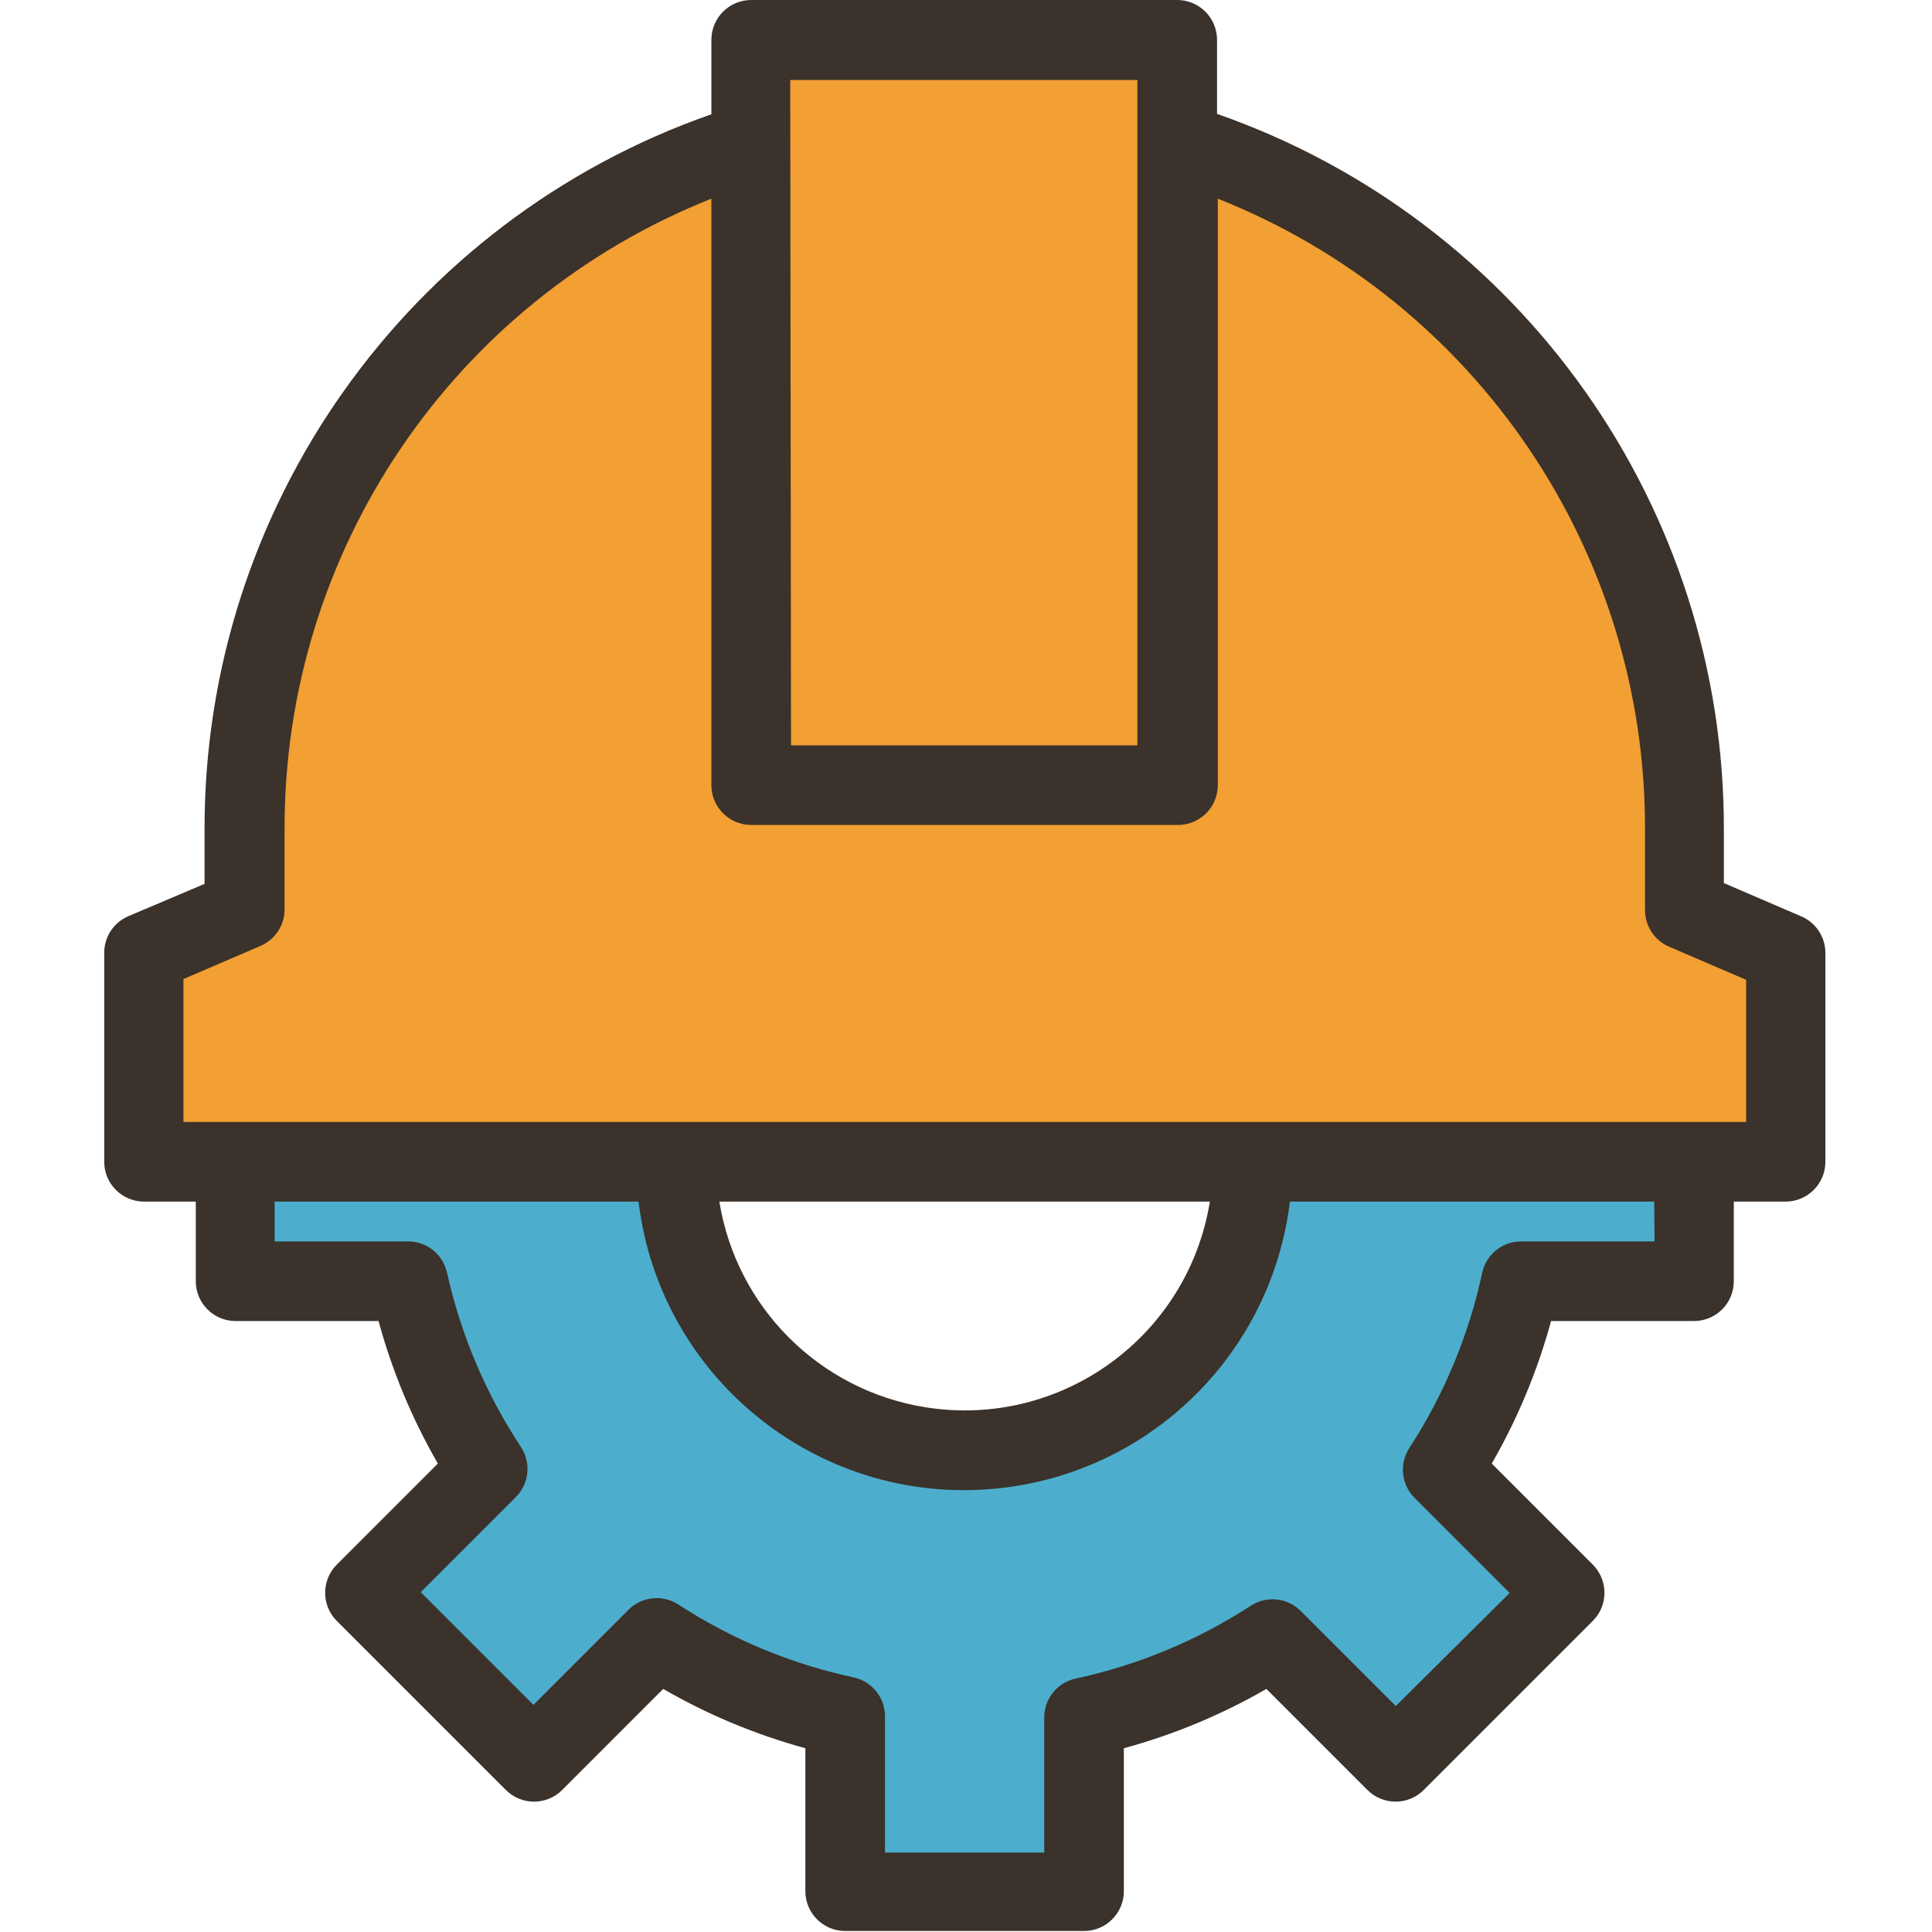
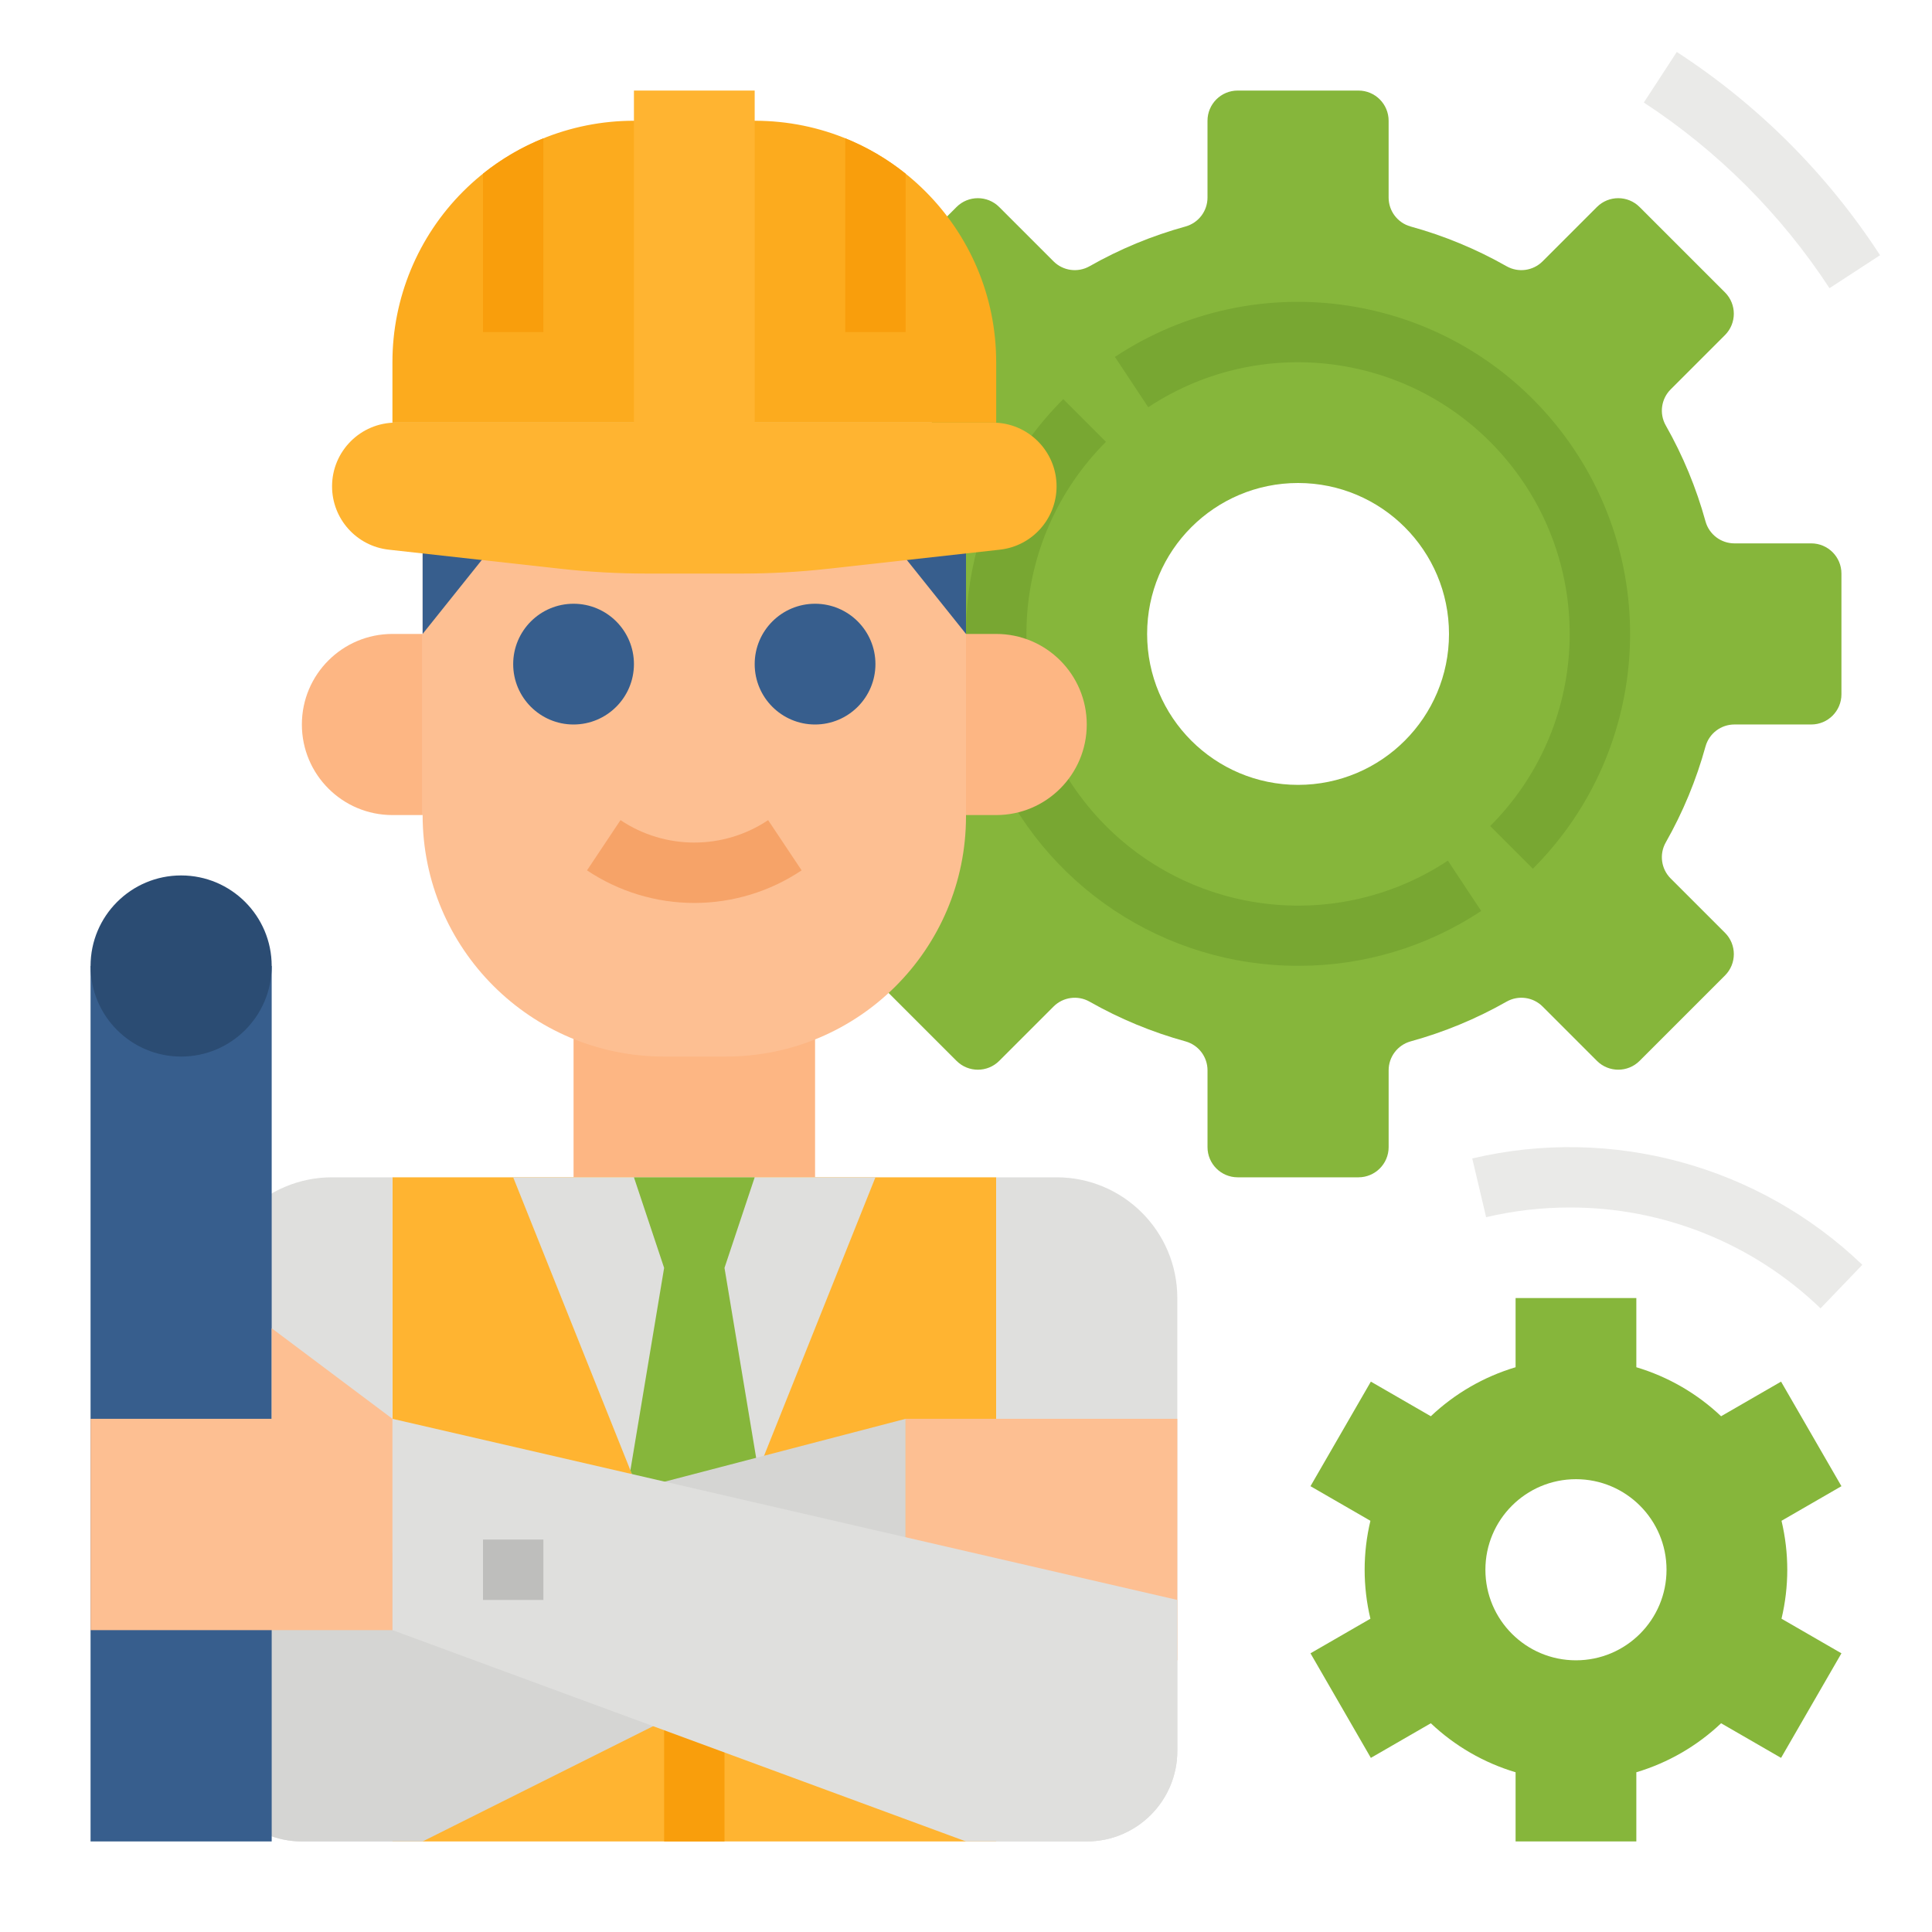
- <svg xmlns="http://www.w3.org/2000/svg" height="561pt" version="1.1" viewBox="-30 0 561 561.294" width="561pt">
-   <g id="surface1">
-     <path d="M 462.117 372.227 L 462.117 337.523 L 334.883 337.523 L 333.609 347.703 C 327.918 393.602 286.094 426.199 240.195 420.508 C 202.113 415.785 172.109 385.781 167.391 347.703 L 166.117 337.523 L 38.883 337.523 L 38.883 372.227 L 88.156 372.227 C 92.484 391.715 100.312 410.258 111.289 426.938 L 75.434 462.797 L 124.824 511.84 L 160.684 475.984 C 177.352 486.973 195.891 494.812 215.395 499.117 L 215.395 549.664 L 284.797 549.664 L 284.797 498.883 C 304.297 494.582 322.84 486.738 339.508 475.75 L 375.367 511.609 L 424.527 462.449 L 388.898 426.938 C 399.887 410.27 407.73 391.727 412.031 372.227 Z M 462.117 372.227 " style=" stroke:none;fill-rule:nonzero;fill:rgb(29.804%,68.235%,80%);fill-opacity:1;" />
-     <path d="M 459.344 264.305 L 459.344 241.172 C 459.68 155.543 407.535 78.438 327.941 46.848 L 312.094 40.484 L 312.094 11.566 L 188.094 11.566 L 188.094 40.602 L 172.25 46.961 C 92.656 78.551 40.512 155.656 40.848 241.289 L 40.848 264.422 L 11.582 277.031 L 11.582 337.758 L 488.723 337.758 L 488.723 276.801 Z M 459.344 264.305 " style=" stroke:none;fill-rule:nonzero;fill:rgb(94.902%,62.353%,20%);fill-opacity:1;" />
-     <path d="M 493 266.156 L 470.676 256.555 L 470.676 241.289 C 470.988 147.594 411.871 64 323.43 33.082 L 323.43 11.566 C 323.43 5.184 318.25 0 311.863 0 L 188.094 0 C 181.711 0 176.527 5.184 176.527 11.566 L 176.527 33.199 C 88.09 64.117 28.969 147.711 29.281 241.402 L 29.281 256.789 L 7.188 266.156 C 2.906 267.961 0.133 272.16 0.133 276.797 L 0.133 337.523 C 0.133 343.91 5.312 349.094 11.699 349.094 L 26.734 349.094 L 26.734 372.227 C 26.734 378.609 31.918 383.793 38.301 383.793 L 79.828 383.793 C 83.77 398.273 89.566 412.199 97.062 425.203 L 67.68 454.582 C 63.195 459.094 63.195 466.383 67.68 470.895 L 116.844 520.055 C 121.352 524.543 128.641 524.543 133.152 520.055 L 162.531 490.672 C 175.5 498.168 189.379 503.953 203.828 507.906 L 203.828 549.434 C 203.828 555.816 209.008 561 215.395 561 L 284.793 561 C 291.18 561 296.363 555.816 296.363 549.434 L 296.363 507.906 C 310.844 503.965 324.77 498.18 337.773 490.672 L 367.152 520.055 C 371.664 524.543 378.953 524.543 383.461 520.055 L 432.621 470.895 C 437.109 466.383 437.109 459.094 432.621 454.582 L 403.242 425.203 C 410.738 412.203 416.531 398.273 420.477 383.793 L 462.004 383.793 C 468.387 383.793 473.57 378.609 473.57 372.227 L 473.57 349.094 L 488.605 349.094 C 494.992 349.094 500.172 343.91 500.172 337.523 L 500.172 276.797 C 500.152 272.125 497.316 267.926 493 266.156 Z M 199.43 23.25 L 300.297 23.25 L 300.297 216.535 L 199.664 216.535 Z M 450.551 360.66 L 412.031 360.66 C 406.48 360.531 401.633 364.371 400.465 369.797 C 396.566 387.91 389.398 405.156 379.297 420.691 C 376.324 425.262 376.961 431.289 380.801 435.152 L 408.449 462.797 L 375.367 495.648 L 347.723 468 C 343.859 464.16 337.832 463.523 333.262 466.496 C 317.727 476.594 300.48 483.766 282.367 487.664 C 276.941 488.832 273.102 493.68 273.23 499.23 L 273.23 538.215 L 226.961 538.215 L 226.961 498.887 C 227.09 493.332 223.25 488.488 217.824 487.32 C 199.711 483.434 182.461 476.262 166.93 466.152 C 162.359 463.18 156.332 463.812 152.469 467.656 L 124.824 495.301 L 92.09 462.566 L 119.734 434.922 C 123.574 431.059 124.211 425.031 121.238 420.461 C 111.051 405.02 103.762 387.855 99.727 369.797 C 98.555 364.371 93.711 360.531 88.156 360.66 L 49.641 360.66 L 49.641 349.094 L 155.363 349.094 C 161.699 401.352 209.207 438.574 261.465 432.227 C 305.004 426.938 339.324 392.633 344.598 349.094 L 450.438 349.094 Z M 178.957 349.094 L 321.348 349.094 C 314.984 388.445 277.926 415.188 238.574 408.824 C 207.875 403.863 183.805 379.789 178.844 349.094 C 178.844 349.094 178.957 349.094 178.957 349.094 Z M 477.156 325.957 L 23.148 325.957 L 23.148 284.434 L 45.473 274.832 C 49.754 273.027 52.531 268.828 52.531 264.191 L 52.531 241.059 C 52.277 160.273 101.457 87.562 176.527 57.719 L 176.527 228.102 C 176.527 234.484 181.711 239.668 188.094 239.668 L 312.094 239.668 C 318.477 239.668 323.66 234.484 323.66 228.102 L 323.66 57.719 C 398.859 87.551 448.098 160.398 447.773 241.289 L 447.773 264.422 C 447.773 269.062 450.551 273.262 454.832 275.062 L 477.156 284.664 Z M 477.156 325.957 " style=" stroke:none;fill-rule:nonzero;fill:rgb(22.745%,19.608%,16.863%);fill-opacity:1;" />
+ <svg xmlns="http://www.w3.org/2000/svg" height="512" viewBox="0 0 512 512" width="512">
+   <g id="Flat">
+     <path d="m480 144h-20.328a7.951 7.951 0 0 1 -7.687-5.8 111.385 111.385 0 0 0 -10.554-25.48 7.957 7.957 0 0 1 1.33-9.544l14.376-14.376a8 8 0 0 0 0-11.314l-22.627-22.623a8 8 0 0 0 -11.314 0l-14.376 14.376a7.957 7.957 0 0 1 -9.544 1.33 111.385 111.385 0 0 0 -25.476-10.554 7.953 7.953 0 0 1 -5.8-7.687v-20.328a8 8 0 0 0 -8-8h-32a8 8 0 0 0 -8 8v20.328a7.953 7.953 0 0 1 -5.8 7.687 111.385 111.385 0 0 0 -25.48 10.554 7.957 7.957 0 0 1 -9.544-1.33l-14.376-14.376a8 8 0 0 0 -11.314 0l-22.623 22.627a8 8 0 0 0 0 11.314l14.376 14.376a7.957 7.957 0 0 1 1.33 9.544 111.385 111.385 0 0 0 -10.554 25.48 7.951 7.951 0 0 1 -7.687 5.8h-20.328a8 8 0 0 0 -8 8v32a8 8 0 0 0 8 8h20.328a7.951 7.951 0 0 1 7.687 5.8 111.385 111.385 0 0 0 10.554 25.48 7.957 7.957 0 0 1 -1.33 9.544l-14.376 14.372a8 8 0 0 0 0 11.314l22.627 22.627a8 8 0 0 0 11.314 0l14.376-14.376a7.957 7.957 0 0 1 9.544-1.33 111.385 111.385 0 0 0 25.48 10.554 7.952 7.952 0 0 1 5.8 7.687v20.324a8 8 0 0 0 8 8h32a8 8 0 0 0 8-8v-20.328a7.952 7.952 0 0 1 5.8-7.687 111.385 111.385 0 0 0 25.48-10.554 7.957 7.957 0 0 1 9.544 1.33l14.372 14.376a8 8 0 0 0 11.314 0l22.627-22.627a8 8 0 0 0 0-11.314l-14.38-14.376a7.957 7.957 0 0 1 -1.33-9.544 111.385 111.385 0 0 0 10.554-25.48 7.951 7.951 0 0 1 7.687-5.8h20.328a8 8 0 0 0 8-8v-31.996a8 8 0 0 0 -8-8zm-136 64a40 40 0 1 1 40-40 40 40 0 0 1 -40 40z" fill="#86b63b" />
+     <path d="m344.135 255.95a87.965 87.965 0 0 1 -62.361-150.175l11.315 11.313a72.009 72.009 0 0 0 90.611 110.994l8.838 13.337a87.492 87.492 0 0 1 -48.403 14.531z" fill="#78a732" />
+     <path d="m406.226 230.225-11.315-11.313a72.009 72.009 0 0 0 -90.611-110.994l-8.838-13.337a88.008 88.008 0 0 1 110.764 135.644z" fill="#78a732" />
+     <path d="m473.646 416a56.1 56.1 0 0 0 -1.527-12.975l15.881-9.169-16-27.712-15.892 9.175a55.923 55.923 0 0 0 -22.462-12.987v-18.332h-32v18.332a55.923 55.923 0 0 0 -22.462 12.987l-15.892-9.175-16 27.712 15.882 9.169a55.853 55.853 0 0 0 0 25.95l-15.882 9.169 16 27.712 15.892-9.175a55.923 55.923 0 0 0 22.462 12.987v18.332h32v-18.332a55.923 55.923 0 0 0 22.462-12.987l15.892 9.175 16-27.712-15.881-9.169a56.1 56.1 0 0 0 1.527-12.975zm-56 24a24 24 0 1 1 24-24 24 24 0 0 1 -24 24z" fill="#86b63b" />
+     <path d="m482.461 346.726a95.54 95.54 0 0 0 -66.461-26.726 96.535 96.535 0 0 0 -22.161 2.568l-3.678-15.568a112.2 112.2 0 0 1 103.378 28.185z" fill="#eaeae8" />
+     <path d="m484.836 76.369a170.124 170.124 0 0 0 -49.205-49.2l8.738-13.4a183.64 183.64 0 0 1 53.869 53.869z" fill="#eaeae8" />
+     <path d="m152 248h64v64h-64z" fill="#fdb683" />
+     <path d="m104 312h160v176h-160z" fill="#ffb431" />
+     <path d="m232 312-31.06 77.65-16.94 42.35-16.94-42.35-31.06-77.65z" fill="#dfdfdd" />
+     <path d="m200.94 389.65-16.94 42.35-16.94-42.35 8.94-53.65-8-24h32l-8 24z" fill="#86b63b" />
+     <path d="m112 216a64 64 0 0 0 64 64h16.35a63.65 63.65 0 0 0 63.65-63.65v-88.35h-144z" fill="#fdbf92" />
+     <path d="m216 192a16 16 0 1 1 16-16 16.019 16.019 0 0 1 -16 16z" fill="#375e8d" />
+     <path d="m152 192a16 16 0 1 1 16-16 16.019 16.019 0 0 1 -16 16z" fill="#375e8d" />
+     <path d="m104 216h8v-48h-8a24 24 0 0 0 -24 24 24 24 0 0 0 24 24z" fill="#fdb683" />
+     <path d="m264 168h-8v48h8a24 24 0 0 0 24-24 24 24 0 0 0 -24-24z" fill="#fdb683" />
+     <path d="m184 239.294a51.2 51.2 0 0 1 -28.438-8.638l8.876-13.312a35.174 35.174 0 0 0 39.124 0l8.876 13.312a51.2 51.2 0 0 1 -28.438 8.638z" fill="#f6a368" />
+     <path d="m112 128v40l32-40z" fill="#375e8d" />
+     <path d="m256 128h-32l32 40z" fill="#375e8d" />
+     <path d="m264.979 145.669-45.643 5.071a205.717 205.717 0 0 1 -22.742 1.26h-25.188a205.717 205.717 0 0 1 -22.742-1.26l-45.643-5.071a16.887 16.887 0 0 1 -15.021-16.783 16.886 16.886 0 0 1 16.886-16.886h158.228a16.886 16.886 0 0 1 16.886 16.886 16.887 16.887 0 0 1 -15.021 16.783z" fill="#ffb431" />
+     <path d="m264 96v16h-160v-16a63.968 63.968 0 0 1 64-64h32a63.981 63.981 0 0 1 64 64z" fill="#fcab1e" />
+     <path d="m168 24h32v88h-32z" fill="#ffb431" />
+     <g fill="#f99e0c">
+       <path d="m144 36.66v51.34h-16v-41.97a63.411 63.411 0 0 1 16-9.37z" />
+       <path d="m240 46.03v41.97h-16v-51.34a63.411 63.411 0 0 1 16 9.37z" />
+       <path d="m176 424h16v64h-16z" />
+     </g>
+     <path d="m264 312h16a32 32 0 0 1 32 32v120a24 24 0 0 1 -24 24h-24z" fill="#dfdfdd" />
+     <path d="m88 312h16a0 0 0 0 1 0 0v176a0 0 0 0 1 0 0h-24a24 24 0 0 1 -24-24v-120a32 32 0 0 1 32-32z" fill="#dfdfdd" />
+     <path d="m240 424-128 64h-32a24 24 0 0 1 -24-24v-40l184-48z" fill="#d5d5d3" />
+     <path d="m240 376h72v64h-40l-32-16z" fill="#fdbf92" />
+     <path d="m24 256h48v232h-48z" fill="#375e8d" />
+     <circle cx="48" cy="256" fill="#2b4c73" r="24" />
+     <path d="m104 432 152 56h32a24 24 0 0 0 24-24v-40l-208-48z" fill="#dfdfdd" />
+     <path d="m104 376-32-24v24h-48v56h80z" fill="#fdbf92" />
+     <path d="m128 408h16v16h-16z" fill="#bebebc" />
  </g>
</svg>
